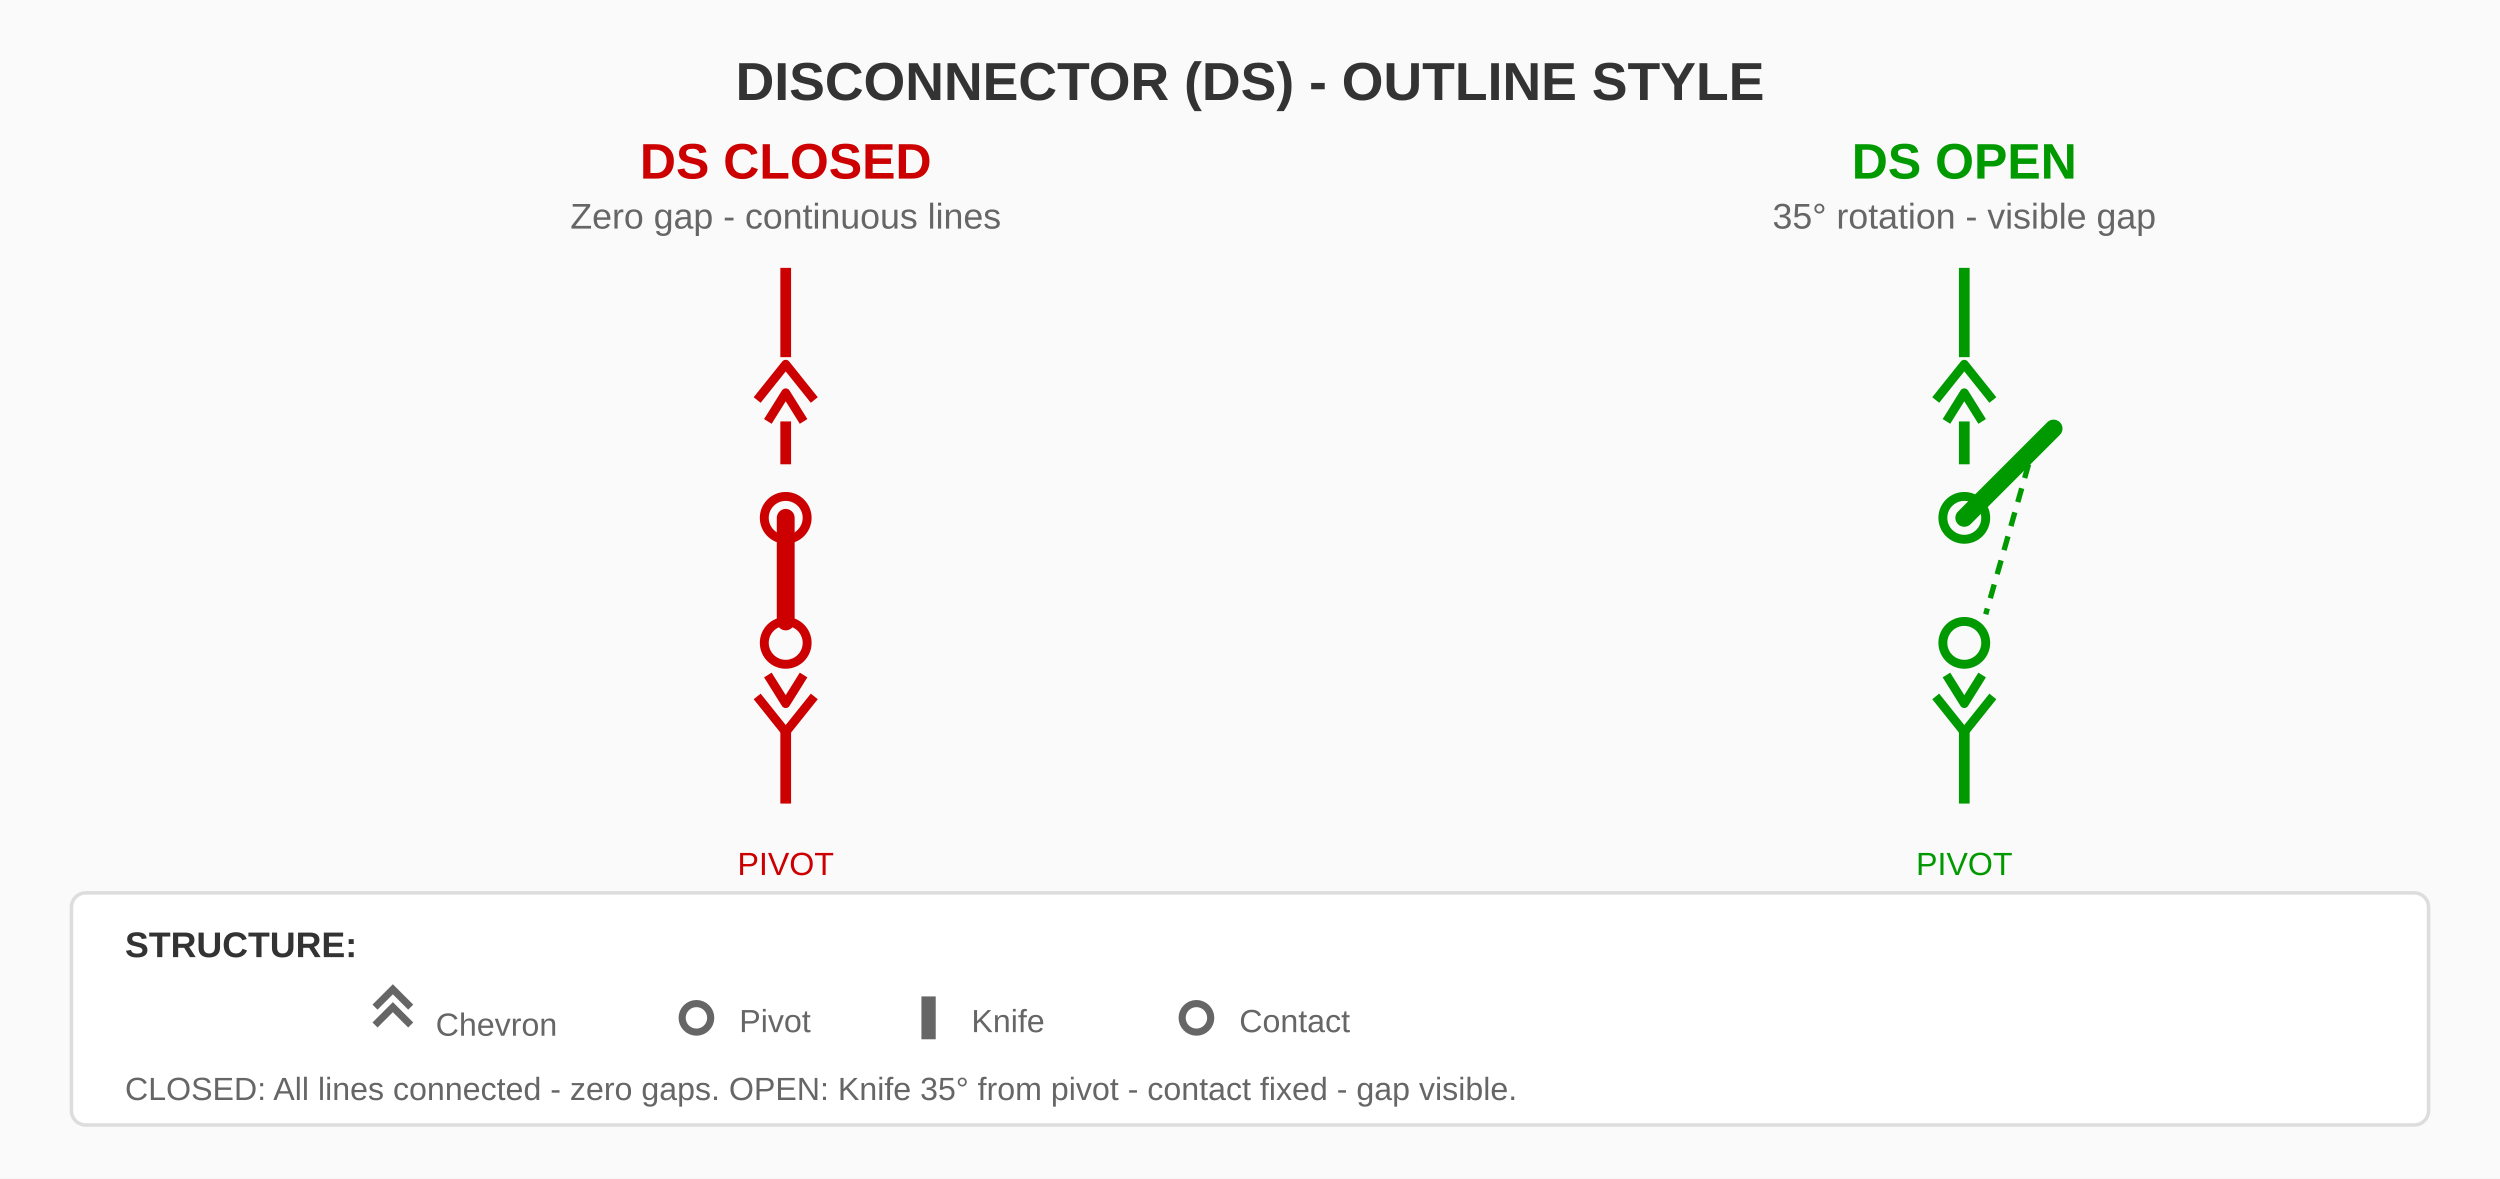
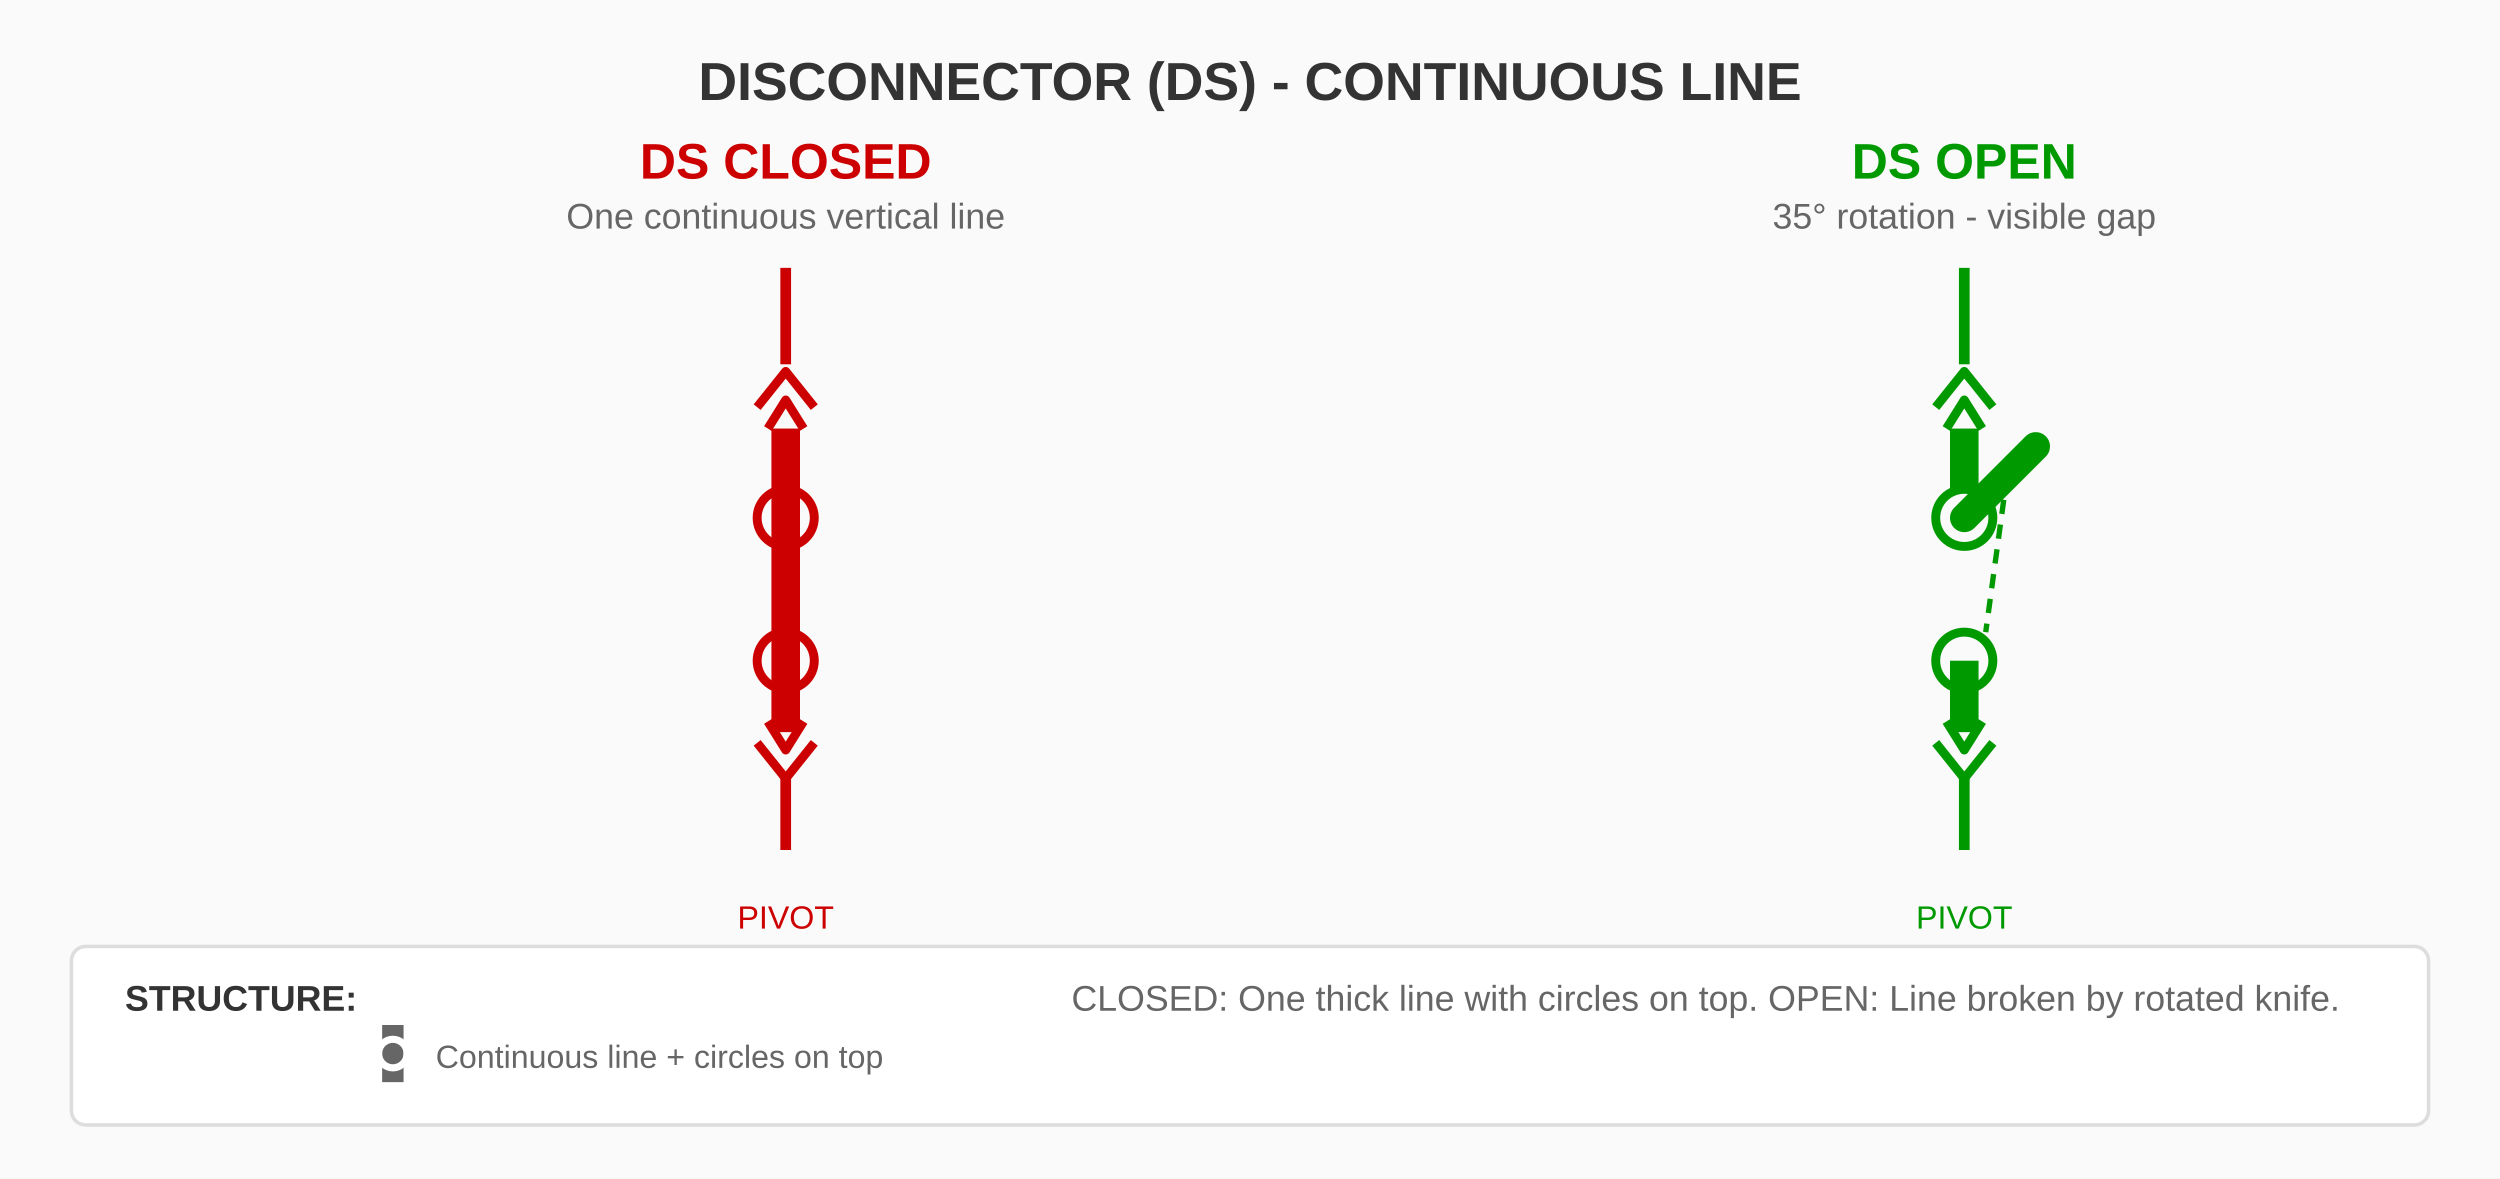
<svg xmlns="http://www.w3.org/2000/svg" viewBox="0 0 700 330">
  <rect width="700" height="330" fill="#fafafa" />
-   <text x="350" y="28" text-anchor="middle" font-family="Arial" font-size="15" font-weight="bold" fill="#333">DISCONNECTOR (DS) - OUTLINE STYLE</text>
+   <text x="350" y="28" text-anchor="middle" font-family="Arial" font-size="15" font-weight="bold" fill="#333">DISCONNECTOR (DS) - CONTINUOUS LINE</text>
  <g transform="translate(120, 50)">
    <text x="100" y="0" text-anchor="middle" font-family="Arial" font-size="14" font-weight="bold" fill="#CC0000">DS CLOSED</text>
-     <text x="100" y="14" text-anchor="middle" font-family="Arial" font-size="10" fill="#666">Zero gap - continuous lines</text>
-     <line x1="100" y1="25" x2="100" y2="50" stroke="#CC0000" stroke-width="3" />
-     <polyline points="92,62 100,52 108,62" fill="none" stroke="#CC0000" stroke-width="2.5" stroke-linejoin="round" />
-     <polyline points="95,68 100,60 105,68" fill="none" stroke="#CC0000" stroke-width="2.5" stroke-linejoin="round" />
-     <line x1="100" y1="68" x2="100" y2="80" stroke="#CC0000" stroke-width="3" />
-     <circle cx="100" cy="95" r="6" fill="none" stroke="#CC0000" stroke-width="2.5" />
-     <line x1="100" y1="95" x2="100" y2="124" stroke="#CC0000" stroke-width="5" stroke-linecap="round" />
-     <circle cx="100" cy="130" r="6" fill="none" stroke="#CC0000" stroke-width="2.5" />
-     <polyline points="92,145 100,155 108,145" fill="none" stroke="#CC0000" stroke-width="2.5" stroke-linejoin="round" />
-     <polyline points="95,139 100,147 105,139" fill="none" stroke="#CC0000" stroke-width="2.5" stroke-linejoin="round" />
-     <line x1="100" y1="155" x2="100" y2="175" stroke="#CC0000" stroke-width="3" />
-     <text x="100" y="195" text-anchor="middle" font-family="Arial" font-size="9" fill="#CC0000">PIVOT</text>
-     <text x="100" y="207" text-anchor="middle" font-family="Arial" font-size="9" fill="#CC0000">CONTACT</text>
-     <text x="100" y="227" text-anchor="middle" font-family="Arial" font-size="12" font-weight="bold" fill="#CC0000">ZERO GAP</text>
+     <text x="100" y="14" text-anchor="middle" font-family="Arial" font-size="10" fill="#666">One continuous vertical line</text>
+     <line x1="100" y1="25" x2="100" y2="52" stroke="#CC0000" stroke-width="3" />
+     <polyline points="92,64 100,54 108,64" fill="none" stroke="#CC0000" stroke-width="2.5" stroke-linejoin="round" />
+     <polyline points="95,70 100,62 105,70" fill="none" stroke="#CC0000" stroke-width="2.5" stroke-linejoin="round" />
+     <line x1="100" y1="70" x2="100" y2="155" stroke="#CC0000" stroke-width="8" />
+     <circle cx="100" cy="95" r="8" fill="none" stroke="#CC0000" stroke-width="2.5" />
+     <circle cx="100" cy="135" r="8" fill="none" stroke="#CC0000" stroke-width="2.5" />
+     <polyline points="92,158 100,168 108,158" fill="none" stroke="#CC0000" stroke-width="2.5" stroke-linejoin="round" />
+     <polyline points="95,152 100,160 105,152" fill="none" stroke="#CC0000" stroke-width="2.5" stroke-linejoin="round" />
+     <line x1="100" y1="168" x2="100" y2="188" stroke="#CC0000" stroke-width="3" />
+     <text x="100" y="210" text-anchor="middle" font-family="Arial" font-size="9" fill="#CC0000">PIVOT</text>
+     <text x="100" y="222" text-anchor="middle" font-family="Arial" font-size="9" fill="#CC0000">CONTACT</text>
+     <text x="100" y="242" text-anchor="middle" font-family="Arial" font-size="12" font-weight="bold" fill="#CC0000">ZERO GAP</text>
  </g>
  <g transform="translate(450, 50)">
    <text x="100" y="0" text-anchor="middle" font-family="Arial" font-size="14" font-weight="bold" fill="#009900">DS OPEN</text>
    <text x="100" y="14" text-anchor="middle" font-family="Arial" font-size="10" fill="#666">35° rotation - visible gap</text>
-     <line x1="100" y1="25" x2="100" y2="50" stroke="#009900" stroke-width="3" />
-     <polyline points="92,62 100,52 108,62" fill="none" stroke="#009900" stroke-width="2.5" stroke-linejoin="round" />
-     <polyline points="95,68 100,60 105,68" fill="none" stroke="#009900" stroke-width="2.5" stroke-linejoin="round" />
-     <line x1="100" y1="68" x2="100" y2="80" stroke="#009900" stroke-width="3" />
-     <circle cx="100" cy="95" r="6" fill="none" stroke="#009900" stroke-width="2.5" />
-     <line x1="100" y1="95" x2="125" y2="70" stroke="#009900" stroke-width="5" stroke-linecap="round" />
-     <line x1="118" y1="80" x2="106" y2="122" stroke="#009900" stroke-width="1.5" stroke-dasharray="4,3" />
-     <circle cx="100" cy="130" r="6" fill="none" stroke="#009900" stroke-width="2.5" />
-     <polyline points="92,145 100,155 108,145" fill="none" stroke="#009900" stroke-width="2.5" stroke-linejoin="round" />
-     <polyline points="95,139 100,147 105,139" fill="none" stroke="#009900" stroke-width="2.5" stroke-linejoin="round" />
-     <line x1="100" y1="155" x2="100" y2="175" stroke="#009900" stroke-width="3" />
-     <text x="100" y="195" text-anchor="middle" font-family="Arial" font-size="9" fill="#009900">PIVOT</text>
-     <text x="100" y="207" text-anchor="middle" font-family="Arial" font-size="9" fill="#009900">CONTACT</text>
-     <text x="100" y="227" text-anchor="middle" font-family="Arial" font-size="12" font-weight="bold" fill="#009900">VISIBLE GAP</text>
+     <line x1="100" y1="25" x2="100" y2="52" stroke="#009900" stroke-width="3" />
+     <polyline points="92,64 100,54 108,64" fill="none" stroke="#009900" stroke-width="2.5" stroke-linejoin="round" />
+     <polyline points="95,70 100,62 105,70" fill="none" stroke="#009900" stroke-width="2.5" stroke-linejoin="round" />
+     <line x1="100" y1="70" x2="100" y2="87" stroke="#009900" stroke-width="8" />
+     <circle cx="100" cy="95" r="8" fill="none" stroke="#009900" stroke-width="2.5" />
+     <line x1="100" y1="95" x2="120" y2="75" stroke="#009900" stroke-width="8" stroke-linecap="round" />
+     <line x1="112" y1="83" x2="106" y2="127" stroke="#009900" stroke-width="1.5" stroke-dasharray="4,3" />
+     <line x1="100" y1="135" x2="100" y2="155" stroke="#009900" stroke-width="8" />
+     <circle cx="100" cy="135" r="8" fill="none" stroke="#009900" stroke-width="2.5" />
+     <polyline points="92,158 100,168 108,158" fill="none" stroke="#009900" stroke-width="2.5" stroke-linejoin="round" />
+     <polyline points="95,152 100,160 105,152" fill="none" stroke="#009900" stroke-width="2.5" stroke-linejoin="round" />
+     <line x1="100" y1="168" x2="100" y2="188" stroke="#009900" stroke-width="3" />
+     <text x="100" y="210" text-anchor="middle" font-family="Arial" font-size="9" fill="#009900">PIVOT</text>
+     <text x="100" y="222" text-anchor="middle" font-family="Arial" font-size="9" fill="#009900">CONTACT</text>
+     <text x="100" y="242" text-anchor="middle" font-family="Arial" font-size="12" font-weight="bold" fill="#009900">GAP</text>
  </g>
-   <g transform="translate(20, 250)">
-     <rect x="0" y="0" width="660" height="65" fill="#fff" stroke="#ddd" rx="4" />
+   <g transform="translate(20, 265)">
+     <rect x="0" y="0" width="660" height="50" fill="#fff" stroke="#ddd" rx="4" />
    <text x="15" y="18" font-family="Arial" font-size="10" font-weight="bold" fill="#333">STRUCTURE:</text>
-     <g transform="translate(90, 35)">
-       <polyline points="-5,-3 0,-8 5,-3" fill="none" stroke="#666" stroke-width="2" />
-       <polyline points="-5,2 0,-3 5,2" fill="none" stroke="#666" stroke-width="2" />
-       <text x="12" y="5" font-family="Arial" font-size="9" fill="#666">Chevron</text>
+     <g transform="translate(90, 30)">
+       <line x1="0" y1="-8" x2="0" y2="8" stroke="#666" stroke-width="6" />
+       <circle cx="0" cy="0" r="4" fill="none" stroke="#fff" stroke-width="2" />
+       <text x="12" y="4" font-family="Arial" font-size="9" fill="#666">Continuous line + circles on top</text>
    </g>
-     <g transform="translate(175, 35)">
-       <circle cx="0" cy="0" r="4" fill="none" stroke="#666" stroke-width="2" />
-       <text x="12" y="4" font-family="Arial" font-size="9" fill="#666">Pivot</text>
-     </g>
-     <g transform="translate(240, 35)">
-       <line x1="0" y1="-6" x2="0" y2="6" stroke="#666" stroke-width="4" />
-       <text x="12" y="4" font-family="Arial" font-size="9" fill="#666">Knife</text>
-     </g>
-     <g transform="translate(315, 35)">
-       <circle cx="0" cy="0" r="4" fill="none" stroke="#666" stroke-width="2" />
-       <text x="12" y="4" font-family="Arial" font-size="9" fill="#666">Contact</text>
-     </g>
-     <text x="15" y="58" font-family="Arial" font-size="9" fill="#666">
-       CLOSED: All lines connected - zero gaps. OPEN: Knife 35° from pivot - contact fixed - gap visible.
+     <text x="280" y="18" font-family="Arial" font-size="10" fill="#666">
+       CLOSED: One thick line with circles on top. OPEN: Line broken by rotated knife.
    </text>
  </g>
</svg>
